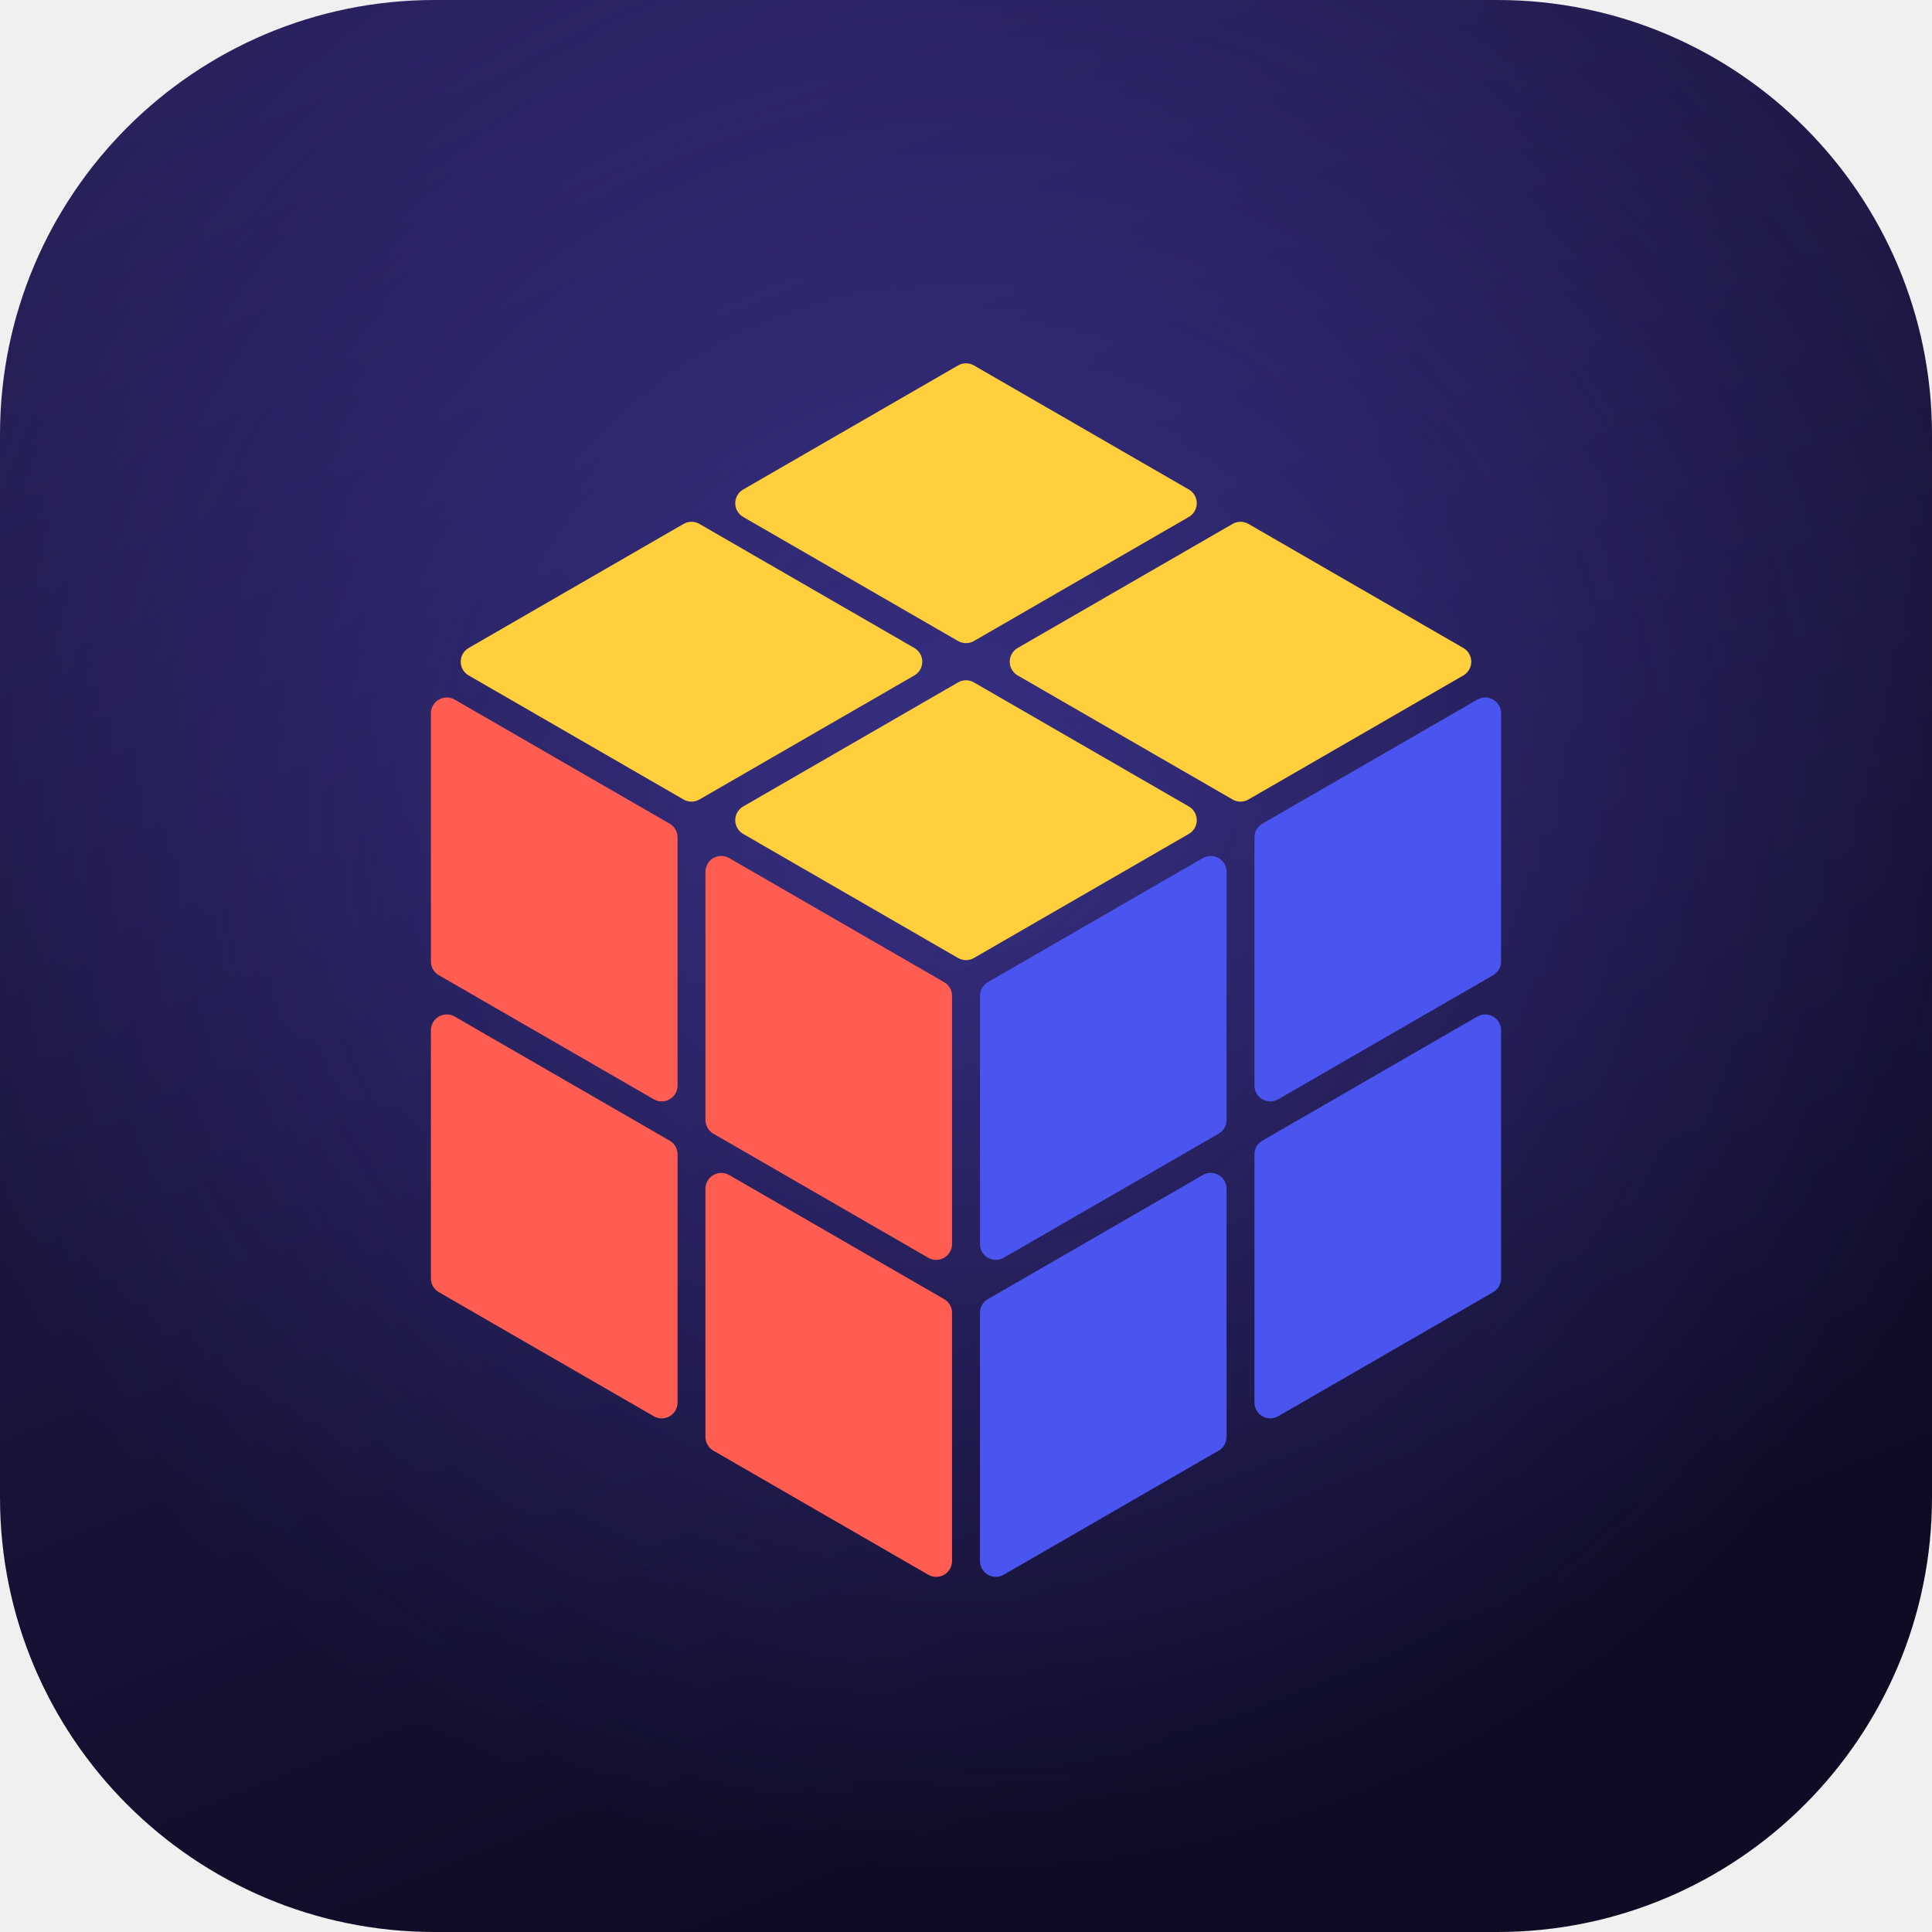
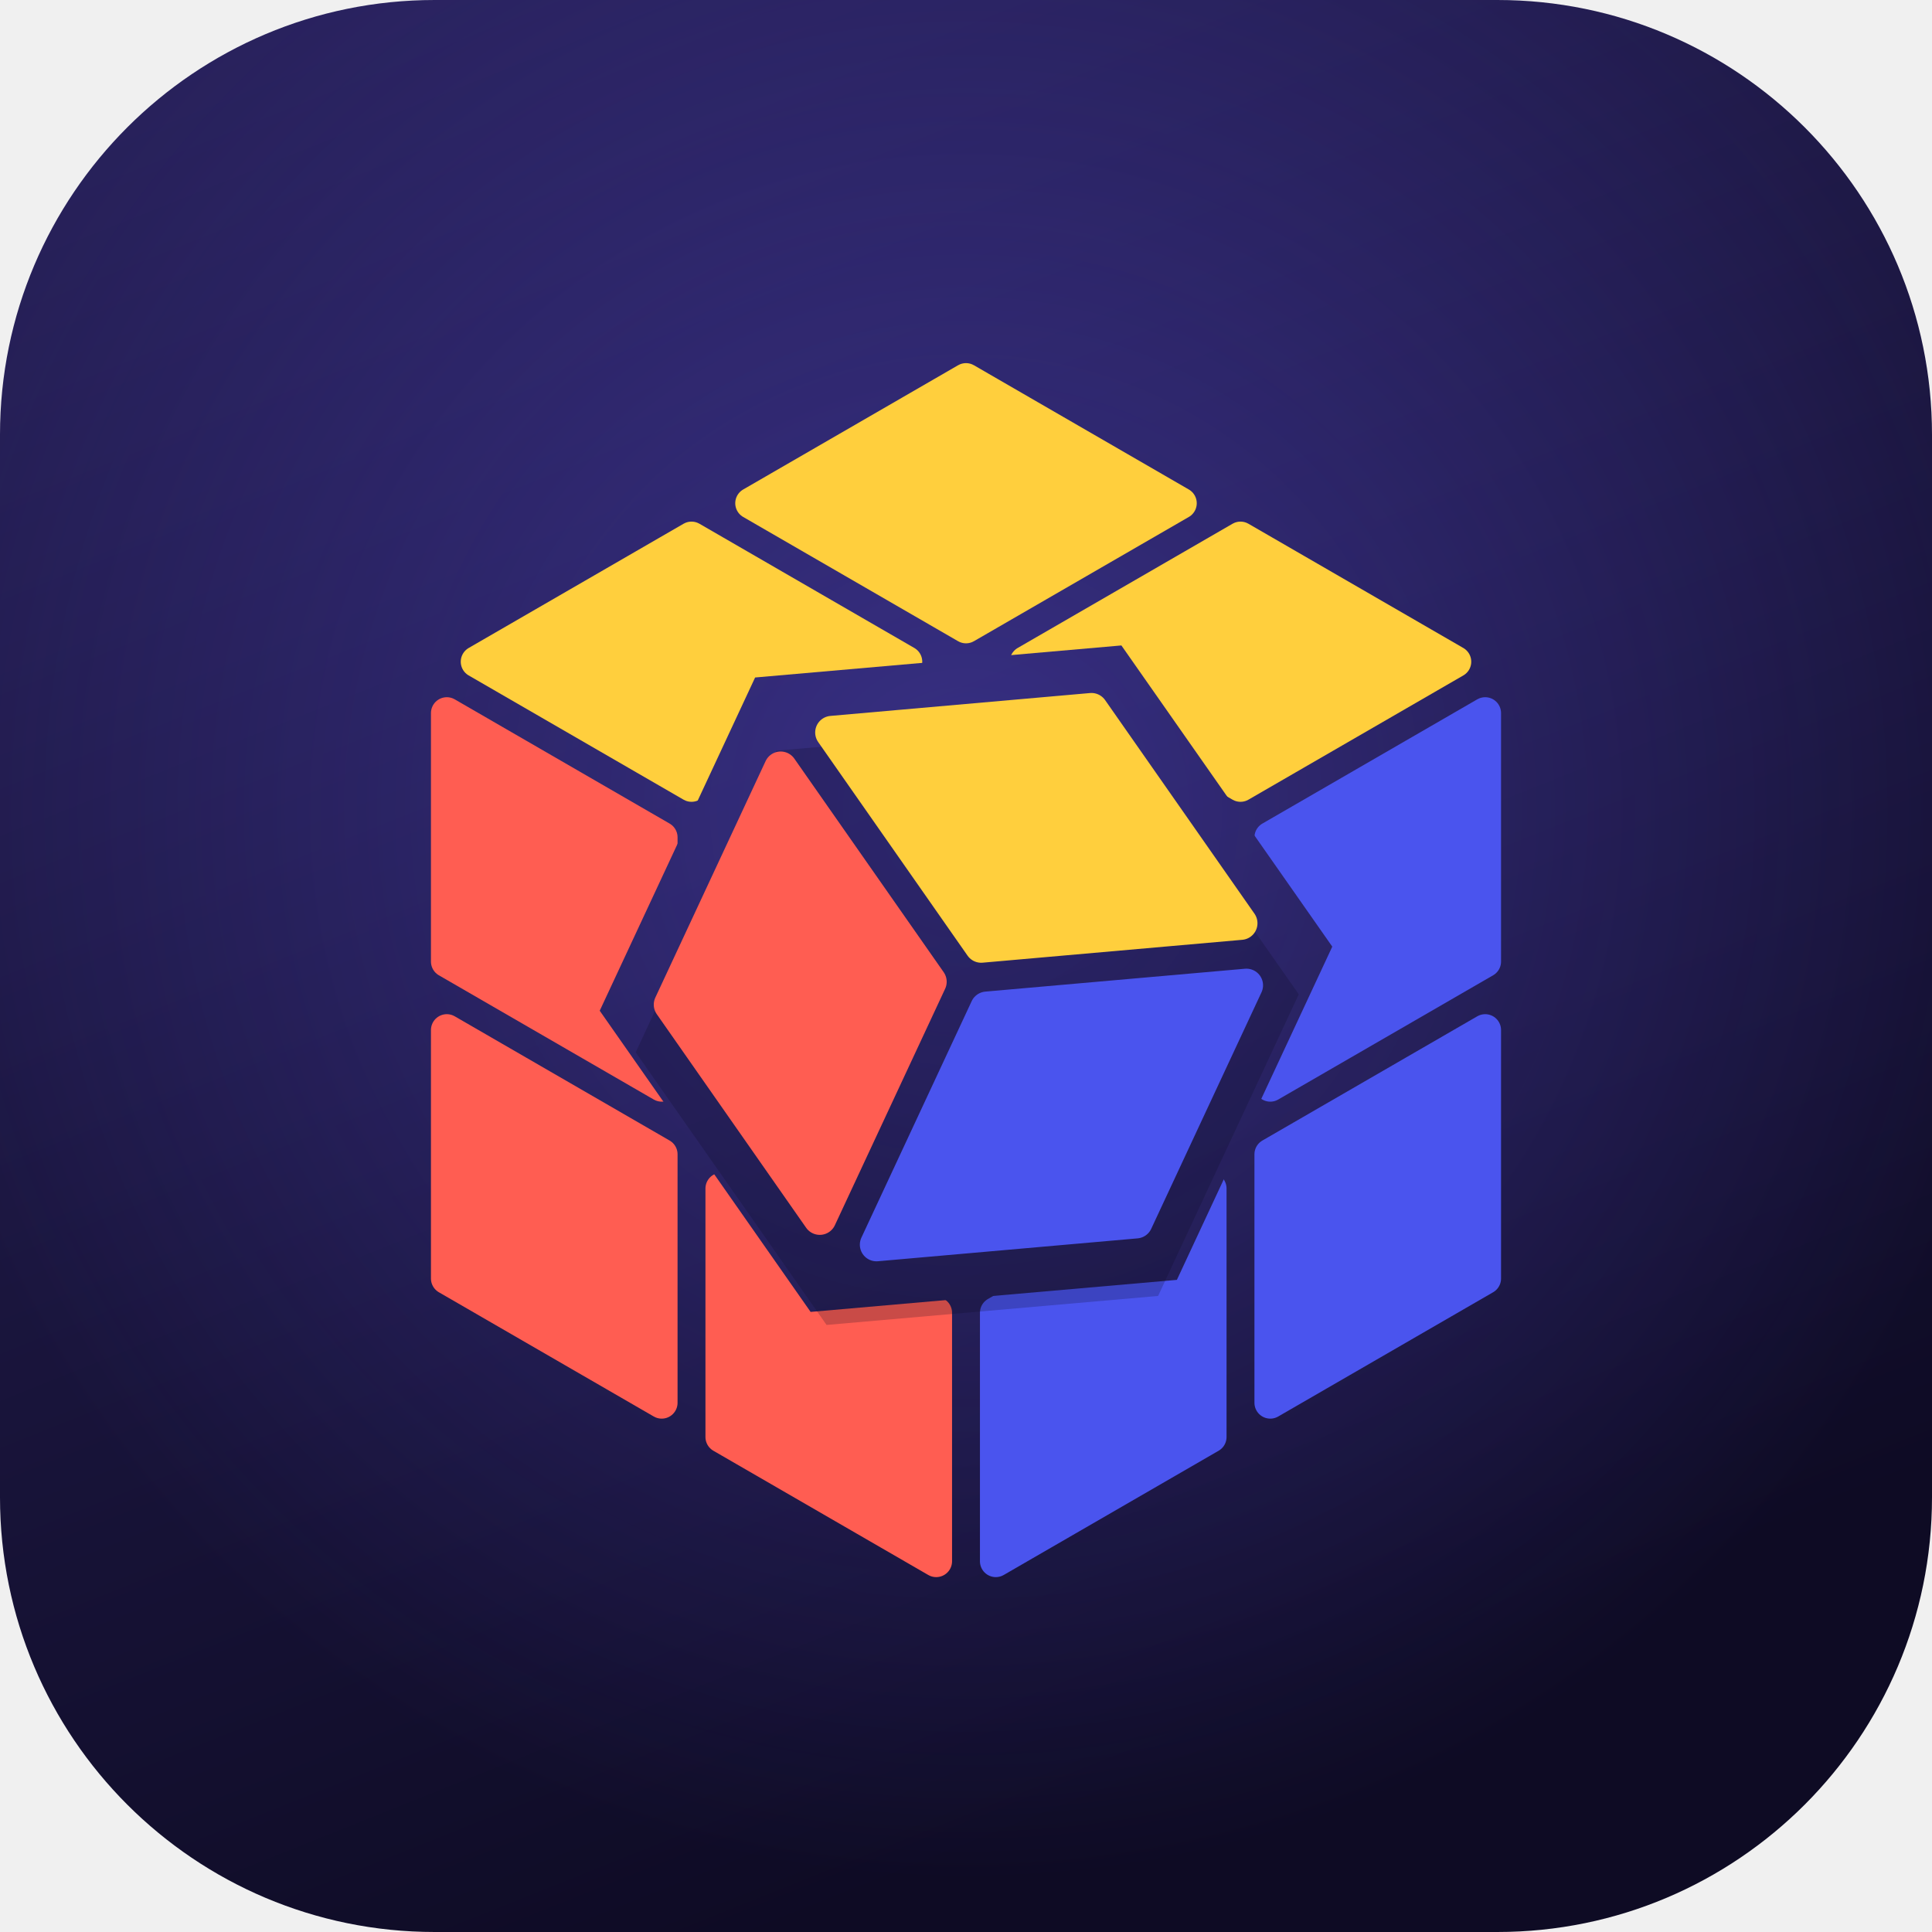
<svg xmlns="http://www.w3.org/2000/svg" viewBox="0 0 512 512" width="512" height="512">
  <defs>
    <linearGradient id="bg" x1="0" y1="0" x2="0.4" y2="1">
      <stop offset="0" stop-color="#2A2360" />
      <stop offset="1" stop-color="#0E0B24" />
    </linearGradient>
    <radialGradient id="gl" cx="0.5" cy="0.42" r="0.55">
      <stop offset="0" stop-color="#6B5CFF" stop-opacity="0.35" />
      <stop offset="1" stop-color="#6B5CFF" stop-opacity="0" />
    </radialGradient>
  </defs>
  <rect width="512" height="512" rx="115.2" fill="url(#bg)" />
  <rect width="512" height="512" rx="115.2" fill="url(#gl)" />
-   <polygon points="256.00,100.48 312.95,133.36 256.00,166.24 199.05,133.36" fill="#FFCF3D" stroke="#FFCF3D" stroke-width="8.40" stroke-linejoin="round" />
-   <polygon points="183.25,142.48 240.21,175.36 183.25,208.24 126.30,175.36" fill="#FFCF3D" stroke="#FFCF3D" stroke-width="8.40" stroke-linejoin="round" />
-   <polygon points="328.75,142.48 385.70,175.36 328.75,208.24 271.79,175.36" fill="#FFCF3D" stroke="#FFCF3D" stroke-width="8.40" stroke-linejoin="round" />
-   <polygon points="256.00,184.48 312.95,217.36 256.00,250.24 199.05,217.36" fill="#FFCF3D" stroke="#FFCF3D" stroke-width="8.40" stroke-linejoin="round" />
-   <polygon points="118.40,189.04 175.36,221.92 175.36,287.68 118.40,254.80" fill="#FF5D52" stroke="#FF5D52" stroke-width="8.40" stroke-linejoin="round" />
-   <polygon points="118.40,273.04 175.36,305.92 175.36,371.68 118.40,338.80" fill="#FF5D52" stroke="#FF5D52" stroke-width="8.40" stroke-linejoin="round" />
-   <polygon points="191.15,231.04 248.10,263.92 248.10,329.68 191.15,296.80" fill="#FF5D52" stroke="#FF5D52" stroke-width="8.40" stroke-linejoin="round" />
-   <polygon points="191.15,315.04 248.10,347.92 248.10,413.68 191.15,380.80" fill="#FF5D52" stroke="#FF5D52" stroke-width="8.40" stroke-linejoin="round" />
-   <polygon points="263.90,263.92 320.85,231.04 320.85,296.80 263.90,329.68" fill="#4A54EE" stroke="#4A54EE" stroke-width="8.40" stroke-linejoin="round" />
-   <polygon points="263.90,347.92 320.85,315.04 320.85,380.80 263.90,413.68" fill="#4A54EE" stroke="#4A54EE" stroke-width="8.40" stroke-linejoin="round" />
-   <polygon points="336.64,221.92 393.60,189.04 393.60,254.80 336.64,287.68" fill="#4A54EE" stroke="#4A54EE" stroke-width="8.40" stroke-linejoin="round" />
-   <polygon points="336.64,305.92 393.60,273.04 393.60,338.80 336.64,371.68" fill="#4A54EE" stroke="#4A54EE" stroke-width="8.40" stroke-linejoin="round" />
+   <g transform="translate(256.0 259.36) scale(168)">
+     <defs>
+       <mask id="cut" maskUnits="userSpaceOnUse" x="-2" y="-2" width="4" height="4">
+         <rect x="-2" y="-2" width="4" height="4" fill="#fff" />
+         <polygon points="0,-0.5 0.433,-0.25 0.433,0.25 0,0.5 -0.433,0.25 -0.433,-0.25" fill="#000" transform="rotate(25) scale(1.16)" />
+       </mask>
+     </defs>
+     <g mask="url(#cut)">
+       <polygon points="0,-0.946 0.339,-0.75 0,-0.554 -0.339,-0.75" fill="#FFCF3D" stroke="#FFCF3D" stroke-width="0.05" stroke-linejoin="round" />
+       <polygon points="-0.433,-0.696 -0.094,-0.5 -0.433,-0.304 -0.772,-0.5" fill="#FFCF3D" stroke="#FFCF3D" stroke-width="0.05" stroke-linejoin="round" />
+       <polygon points="0.433,-0.696 0.772,-0.5 0.433,-0.304 0.094,-0.5" fill="#FFCF3D" stroke="#FFCF3D" stroke-width="0.05" stroke-linejoin="round" />
+       <polygon points="-0.819,-0.419 -0.48,-0.223 -0.48,0.169 -0.819,-0.027" fill="#FF5D52" stroke="#FF5D52" stroke-width="0.05" stroke-linejoin="round" />
+       <polygon points="-0.819,0.081 -0.48,0.277 -0.48,0.669 -0.819,0.473" fill="#FF5D52" stroke="#FF5D52" stroke-width="0.05" stroke-linejoin="round" />
+       <polygon points="-0.386,0.331 -0.047,0.527 -0.047,0.919 -0.386,0.723" fill="#FF5D52" stroke="#FF5D52" stroke-width="0.05" stroke-linejoin="round" />
+       <polygon points="0.047,0.527 0.386,0.331 0.386,0.723 0.047,0.919" fill="#4A54EE" stroke="#4A54EE" stroke-width="0.05" stroke-linejoin="round" />
+       <polygon points="0.48,-0.223 0.819,-0.419 0.819,-0.027 0.48,0.169" fill="#4A54EE" stroke="#4A54EE" stroke-width="0.05" stroke-linejoin="round" />
+       <polygon points="0.48,0.277 0.819,0.081 0.819,0.473 0.48,0.669" fill="#4A54EE" stroke="#4A54EE" stroke-width="0.05" stroke-linejoin="round" />
+     </g>
+     <g transform="rotate(25) scale(1.05)">
+       <polygon points="0.03,-0.44 0.463,-0.19 0.463,0.31 0.03,0.56 -0.403,0.31 -0.403,-0.19" fill="#0B0820" opacity="0.22" />
+       <polygon points="0,-0.446 0.339,-0.25 0,-0.054 -0.339,-0.25" fill="#FFCF3D" stroke="#FFCF3D" stroke-width="0.05" stroke-linejoin="round" />
+       <polygon points="-0.386,-0.169 -0.047,0.027 -0.047,0.419 -0.386,0.223" fill="#FF5D52" stroke="#FF5D52" stroke-width="0.05" stroke-linejoin="round" />
+       <polygon points="0.047,0.027 0.386,-0.169 0.386,0.223 0.047,0.419" fill="#4A54EE" stroke="#4A54EE" stroke-width="0.05" stroke-linejoin="round" />
+     </g>
+   </g>
</svg>
